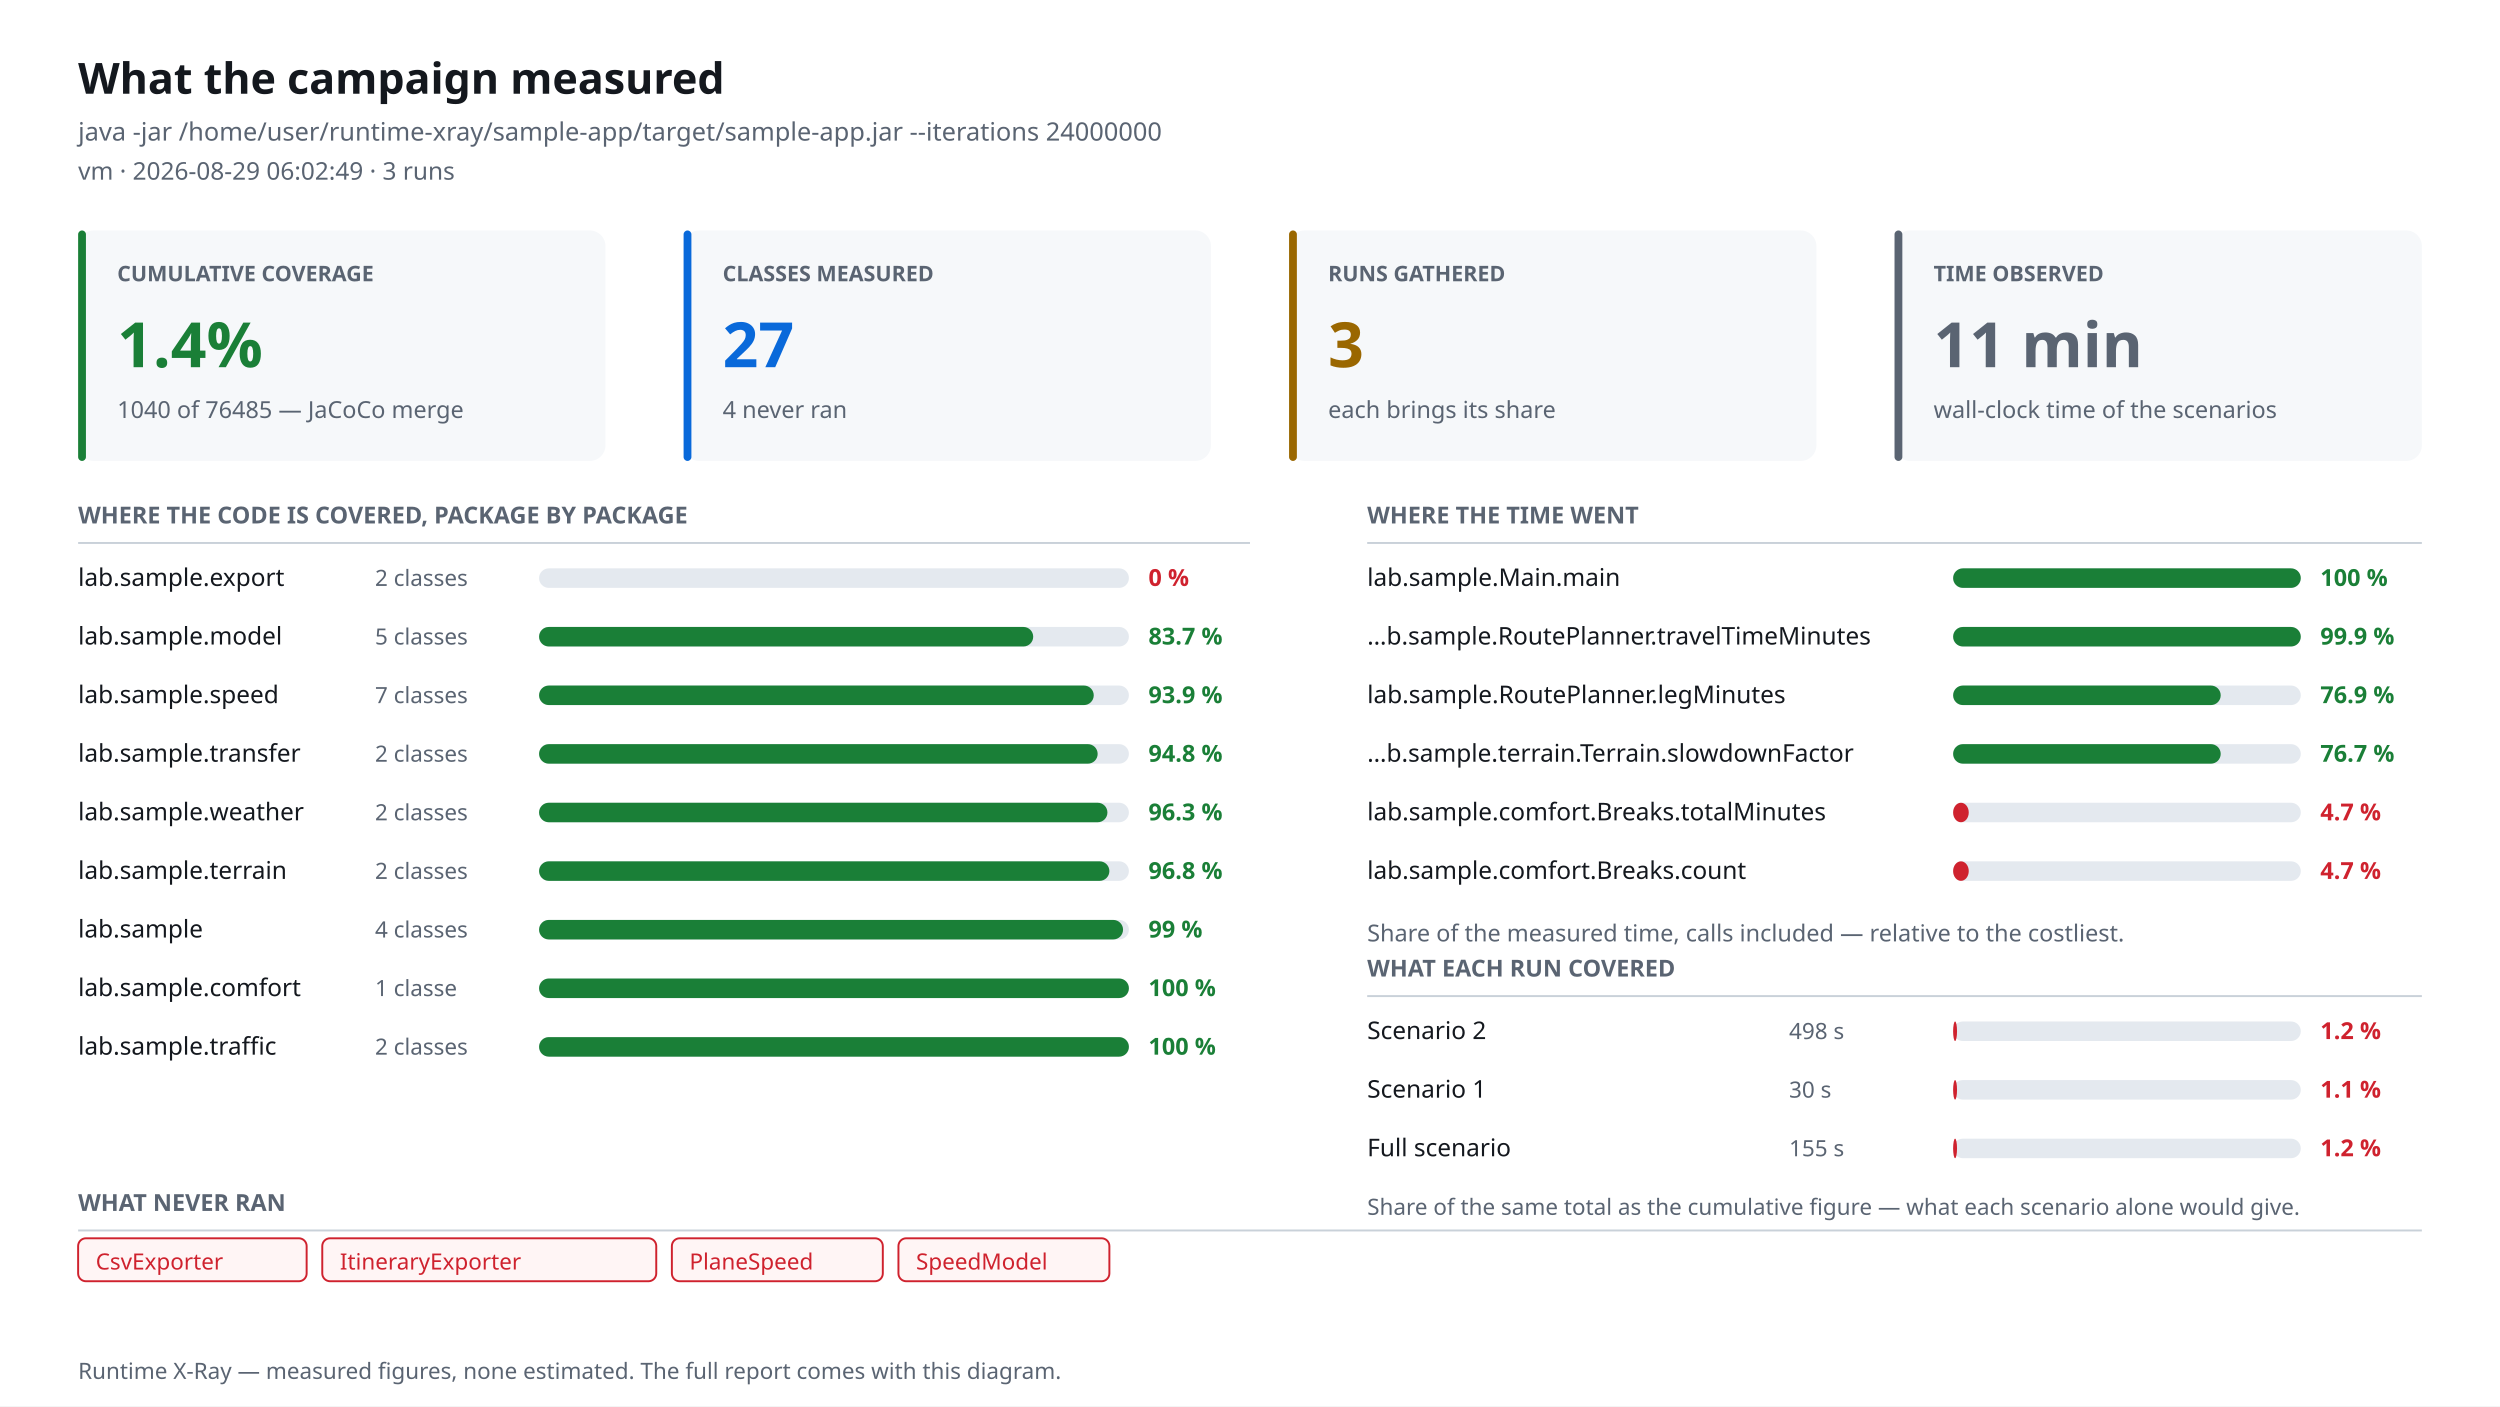
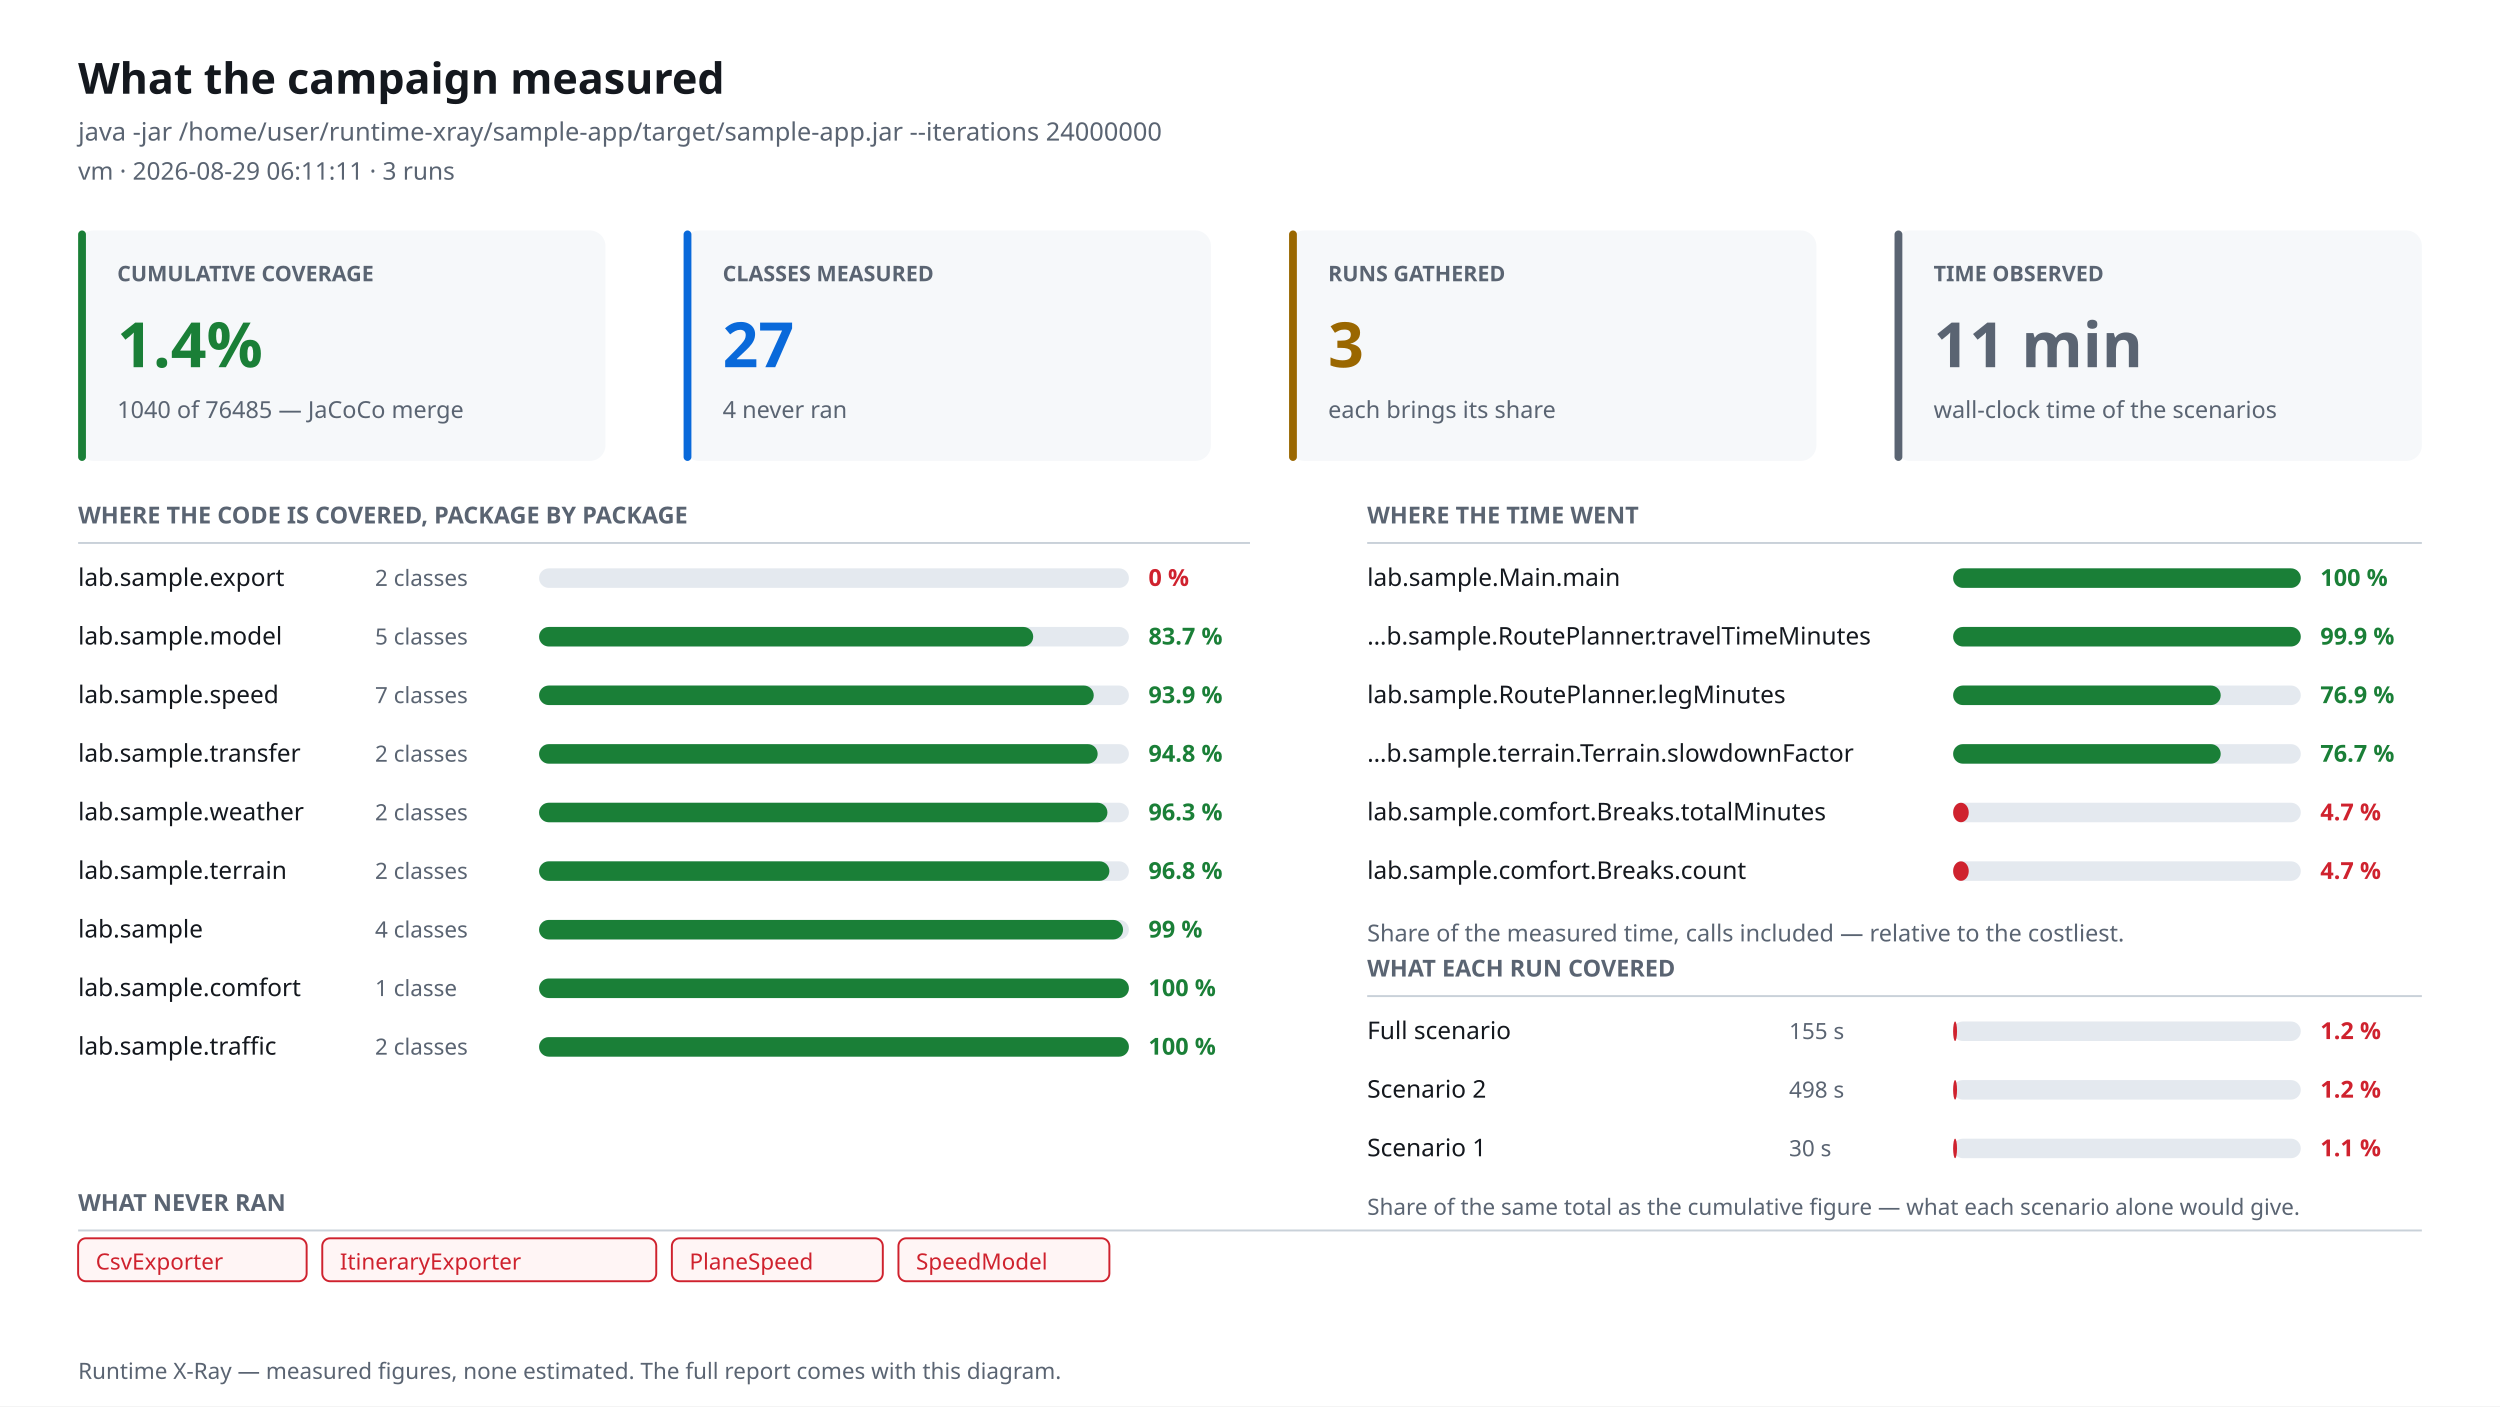
<svg xmlns="http://www.w3.org/2000/svg" viewBox="0 0 1280 720" width="1280" height="720" role="img" aria-label="Summary of the campaign: cumulative coverage, coverage per package, time spent per method and never-executed classes.">
  <rect width="1280" height="720" fill="#ffffff" />
  <g font-family="Segoe UI, system-ui, sans-serif">
    <text x="40" y="48" font-size="22" font-weight="700" fill="#14181e">What the campaign measured</text>
    <text x="40" y="72" font-size="13" font-weight="400" fill="#5a6472">java -jar /home/user/runtime-xray/sample-app/target/sample-app.jar --iterations 24000000</text>
-     <text x="40" y="92" font-size="12.5" font-weight="400" fill="#5a6472">vm · 2026-08-29 06:02:49 · 3 runs</text>
+     <text x="40" y="92" font-size="12.5" font-weight="400" fill="#5a6472">vm · 2026-08-29 06:11:11 · 3 runs</text>
    <rect x="40" y="118" width="270" height="118" rx="8" fill="#f6f8fa" />
    <rect x="40" y="118" width="4" height="118" rx="2" fill="#1a7f37" />
    <text x="60" y="144" font-size="11" font-weight="700" fill="#5a6472">CUMULATIVE COVERAGE</text>
    <text x="60" y="188" font-size="32" font-weight="700" fill="#1a7f37">1.4%</text>
    <text x="60" y="214" font-size="12" font-weight="400" fill="#5a6472">1040 of 76485 — JaCoCo merge</text>
    <rect x="350" y="118" width="270" height="118" rx="8" fill="#f6f8fa" />
    <rect x="350" y="118" width="4" height="118" rx="2" fill="#0969da" />
    <text x="370" y="144" font-size="11" font-weight="700" fill="#5a6472">CLASSES MEASURED</text>
    <text x="370" y="188" font-size="32" font-weight="700" fill="#0969da">27</text>
    <text x="370" y="214" font-size="12" font-weight="400" fill="#5a6472">4 never ran</text>
    <rect x="660" y="118" width="270" height="118" rx="8" fill="#f6f8fa" />
    <rect x="660" y="118" width="4" height="118" rx="2" fill="#9a6700" />
    <text x="680" y="144" font-size="11" font-weight="700" fill="#5a6472">RUNS GATHERED</text>
    <text x="680" y="188" font-size="32" font-weight="700" fill="#9a6700">3</text>
    <text x="680" y="214" font-size="12" font-weight="400" fill="#5a6472">each brings its share</text>
    <rect x="970" y="118" width="270" height="118" rx="8" fill="#f6f8fa" />
    <rect x="970" y="118" width="4" height="118" rx="2" fill="#5a6472" />
    <text x="990" y="144" font-size="11" font-weight="700" fill="#5a6472">TIME OBSERVED</text>
    <text x="990" y="188" font-size="32" font-weight="700" fill="#5a6472">11 min</text>
    <text x="990" y="214" font-size="12" font-weight="400" fill="#5a6472">wall-clock time of the scenarios</text>
    <text x="40" y="268" font-size="12" font-weight="700" fill="#5a6472">WHERE THE CODE IS COVERED, PACKAGE BY PACKAGE</text>
    <line x1="40" y1="278" x2="640" y2="278" stroke="#c9d1d9" />
    <text x="40" y="300" font-size="12.5" font-weight="400" fill="#14181e">lab.sample.export</text>
    <rect x="276" y="291" width="302" height="10" rx="5" fill="#e4e9ef" />
    <text x="588" y="300" font-size="12" font-weight="600" fill="#cf222e">0 %</text>
    <text x="192" y="300" font-size="11.5" font-weight="400" fill="#5a6472">2 classes</text>
    <text x="40" y="330" font-size="12.5" font-weight="400" fill="#14181e">lab.sample.model</text>
    <rect x="276" y="321" width="302" height="10" rx="5" fill="#e4e9ef" />
    <rect x="276" y="321" width="253" height="10" rx="5" fill="#1a7f37" />
    <text x="588" y="330" font-size="12" font-weight="600" fill="#1a7f37">83.7 %</text>
    <text x="192" y="330" font-size="11.5" font-weight="400" fill="#5a6472">5 classes</text>
    <text x="40" y="360" font-size="12.5" font-weight="400" fill="#14181e">lab.sample.speed</text>
    <rect x="276" y="351" width="302" height="10" rx="5" fill="#e4e9ef" />
    <rect x="276" y="351" width="284" height="10" rx="5" fill="#1a7f37" />
    <text x="588" y="360" font-size="12" font-weight="600" fill="#1a7f37">93.9 %</text>
    <text x="192" y="360" font-size="11.5" font-weight="400" fill="#5a6472">7 classes</text>
    <text x="40" y="390" font-size="12.5" font-weight="400" fill="#14181e">lab.sample.transfer</text>
    <rect x="276" y="381" width="302" height="10" rx="5" fill="#e4e9ef" />
    <rect x="276" y="381" width="286" height="10" rx="5" fill="#1a7f37" />
    <text x="588" y="390" font-size="12" font-weight="600" fill="#1a7f37">94.8 %</text>
    <text x="192" y="390" font-size="11.5" font-weight="400" fill="#5a6472">2 classes</text>
    <text x="40" y="420" font-size="12.5" font-weight="400" fill="#14181e">lab.sample.weather</text>
    <rect x="276" y="411" width="302" height="10" rx="5" fill="#e4e9ef" />
    <rect x="276" y="411" width="291" height="10" rx="5" fill="#1a7f37" />
    <text x="588" y="420" font-size="12" font-weight="600" fill="#1a7f37">96.3 %</text>
    <text x="192" y="420" font-size="11.5" font-weight="400" fill="#5a6472">2 classes</text>
    <text x="40" y="450" font-size="12.5" font-weight="400" fill="#14181e">lab.sample.terrain</text>
    <rect x="276" y="441" width="302" height="10" rx="5" fill="#e4e9ef" />
    <rect x="276" y="441" width="292" height="10" rx="5" fill="#1a7f37" />
    <text x="588" y="450" font-size="12" font-weight="600" fill="#1a7f37">96.8 %</text>
    <text x="192" y="450" font-size="11.5" font-weight="400" fill="#5a6472">2 classes</text>
    <text x="40" y="480" font-size="12.5" font-weight="400" fill="#14181e">lab.sample</text>
    <rect x="276" y="471" width="302" height="10" rx="5" fill="#e4e9ef" />
    <rect x="276" y="471" width="299" height="10" rx="5" fill="#1a7f37" />
    <text x="588" y="480" font-size="12" font-weight="600" fill="#1a7f37">99 %</text>
    <text x="192" y="480" font-size="11.5" font-weight="400" fill="#5a6472">4 classes</text>
    <text x="40" y="510" font-size="12.5" font-weight="400" fill="#14181e">lab.sample.comfort</text>
    <rect x="276" y="501" width="302" height="10" rx="5" fill="#e4e9ef" />
    <rect x="276" y="501" width="302" height="10" rx="5" fill="#1a7f37" />
    <text x="588" y="510" font-size="12" font-weight="600" fill="#1a7f37">100 %</text>
    <text x="192" y="510" font-size="11.5" font-weight="400" fill="#5a6472">1 classe</text>
    <text x="40" y="540" font-size="12.5" font-weight="400" fill="#14181e">lab.sample.traffic</text>
    <rect x="276" y="531" width="302" height="10" rx="5" fill="#e4e9ef" />
    <rect x="276" y="531" width="302" height="10" rx="5" fill="#1a7f37" />
    <text x="588" y="540" font-size="12" font-weight="600" fill="#1a7f37">100 %</text>
    <text x="192" y="540" font-size="11.5" font-weight="400" fill="#5a6472">2 classes</text>
    <text x="700" y="268" font-size="12" font-weight="700" fill="#5a6472">WHERE THE TIME WENT</text>
    <line x1="700" y1="278" x2="1240" y2="278" stroke="#c9d1d9" />
    <text x="700" y="300" font-size="12.5" font-weight="400" fill="#14181e">lab.sample.Main.main</text>
    <rect x="1000" y="291" width="178" height="10" rx="5" fill="#e4e9ef" />
    <rect x="1000" y="291" width="178" height="10" rx="5" fill="#1a7f37" />
    <text x="1188" y="300" font-size="12" font-weight="600" fill="#1a7f37">100 %</text>
    <text x="700" y="330" font-size="12.5" font-weight="400" fill="#14181e">…b.sample.RoutePlanner.travelTimeMinutes</text>
    <rect x="1000" y="321" width="178" height="10" rx="5" fill="#e4e9ef" />
    <rect x="1000" y="321" width="178" height="10" rx="5" fill="#1a7f37" />
    <text x="1188" y="330" font-size="12" font-weight="600" fill="#1a7f37">99.9 %</text>
    <text x="700" y="360" font-size="12.5" font-weight="400" fill="#14181e">lab.sample.RoutePlanner.legMinutes</text>
    <rect x="1000" y="351" width="178" height="10" rx="5" fill="#e4e9ef" />
    <rect x="1000" y="351" width="137" height="10" rx="5" fill="#1a7f37" />
    <text x="1188" y="360" font-size="12" font-weight="600" fill="#1a7f37">76.9 %</text>
    <text x="700" y="390" font-size="12.5" font-weight="400" fill="#14181e">…b.sample.terrain.Terrain.slowdownFactor</text>
    <rect x="1000" y="381" width="178" height="10" rx="5" fill="#e4e9ef" />
    <rect x="1000" y="381" width="137" height="10" rx="5" fill="#1a7f37" />
    <text x="1188" y="390" font-size="12" font-weight="600" fill="#1a7f37">76.7 %</text>
    <text x="700" y="420" font-size="12.5" font-weight="400" fill="#14181e">lab.sample.comfort.Breaks.totalMinutes</text>
    <rect x="1000" y="411" width="178" height="10" rx="5" fill="#e4e9ef" />
    <rect x="1000" y="411" width="8" height="10" rx="5" fill="#cf222e" />
    <text x="1188" y="420" font-size="12" font-weight="600" fill="#cf222e">4.7 %</text>
    <text x="700" y="450" font-size="12.5" font-weight="400" fill="#14181e">lab.sample.comfort.Breaks.count</text>
    <rect x="1000" y="441" width="178" height="10" rx="5" fill="#e4e9ef" />
    <rect x="1000" y="441" width="8" height="10" rx="5" fill="#cf222e" />
    <text x="1188" y="450" font-size="12" font-weight="600" fill="#cf222e">4.7 %</text>
    <text x="700" y="482" font-size="12" font-weight="400" fill="#5a6472">Share of the measured time, calls included — relative to the costliest.</text>
    <text x="700" y="500" font-size="12" font-weight="700" fill="#5a6472">WHAT EACH RUN COVERED</text>
    <line x1="700" y1="510" x2="1240" y2="510" stroke="#c9d1d9" />
-     <text x="700" y="532" font-size="12.5" font-weight="400" fill="#14181e">Scenario 2</text>
+     <text x="700" y="532" font-size="12.5" font-weight="400" fill="#14181e">Full scenario</text>
    <rect x="1000" y="523" width="178" height="10" rx="5" fill="#e4e9ef" />
    <rect x="1000" y="523" width="2" height="10" rx="5" fill="#cf222e" />
    <text x="1188" y="532" font-size="12" font-weight="600" fill="#cf222e">1.2 %</text>
-     <text x="916" y="532" font-size="11.5" font-weight="400" fill="#5a6472">498 s</text>
-     <text x="700" y="562" font-size="12.5" font-weight="400" fill="#14181e">Scenario 1</text>
+     <text x="916" y="532" font-size="11.5" font-weight="400" fill="#5a6472">155 s</text>
+     <text x="700" y="562" font-size="12.5" font-weight="400" fill="#14181e">Scenario 2</text>
    <rect x="1000" y="553" width="178" height="10" rx="5" fill="#e4e9ef" />
    <rect x="1000" y="553" width="2" height="10" rx="5" fill="#cf222e" />
-     <text x="1188" y="562" font-size="12" font-weight="600" fill="#cf222e">1.1 %</text>
-     <text x="916" y="562" font-size="11.5" font-weight="400" fill="#5a6472">30 s</text>
-     <text x="700" y="592" font-size="12.5" font-weight="400" fill="#14181e">Full scenario</text>
+     <text x="1188" y="562" font-size="12" font-weight="600" fill="#cf222e">1.2 %</text>
+     <text x="916" y="562" font-size="11.5" font-weight="400" fill="#5a6472">498 s</text>
+     <text x="700" y="592" font-size="12.5" font-weight="400" fill="#14181e">Scenario 1</text>
    <rect x="1000" y="583" width="178" height="10" rx="5" fill="#e4e9ef" />
    <rect x="1000" y="583" width="2" height="10" rx="5" fill="#cf222e" />
-     <text x="1188" y="592" font-size="12" font-weight="600" fill="#cf222e">1.2 %</text>
-     <text x="916" y="592" font-size="11.5" font-weight="400" fill="#5a6472">155 s</text>
+     <text x="1188" y="592" font-size="12" font-weight="600" fill="#cf222e">1.1 %</text>
+     <text x="916" y="592" font-size="11.5" font-weight="400" fill="#5a6472">30 s</text>
    <text x="700" y="622" font-size="11.5" font-weight="400" fill="#5a6472">Share of the same total as the cumulative figure — what each scenario alone would give.</text>
    <text x="40" y="620" font-size="12" font-weight="700" fill="#5a6472">WHAT NEVER RAN</text>
    <line x1="40" y1="630" x2="1240" y2="630" stroke="#c9d1d9" />
    <rect x="40" y="634" width="117" height="22" rx="4" fill="#fff5f5" stroke="#cf222e" stroke-width="1" />
    <text x="49" y="650" font-size="11.5" font-weight="500" fill="#cf222e">CsvExporter</text>
    <rect x="165" y="634" width="171" height="22" rx="4" fill="#fff5f5" stroke="#cf222e" stroke-width="1" />
    <text x="174" y="650" font-size="11.5" font-weight="500" fill="#cf222e">ItineraryExporter</text>
    <rect x="344" y="634" width="108" height="22" rx="4" fill="#fff5f5" stroke="#cf222e" stroke-width="1" />
    <text x="353" y="650" font-size="11.5" font-weight="500" fill="#cf222e">PlaneSpeed</text>
    <rect x="460" y="634" width="108" height="22" rx="4" fill="#fff5f5" stroke="#cf222e" stroke-width="1" />
    <text x="469" y="650" font-size="11.5" font-weight="500" fill="#cf222e">SpeedModel</text>
    <text x="40" y="706" font-size="11.5" font-weight="400" fill="#5a6472">Runtime X-Ray — measured figures, none estimated. The full report comes with this diagram.</text>
  </g>
</svg>
